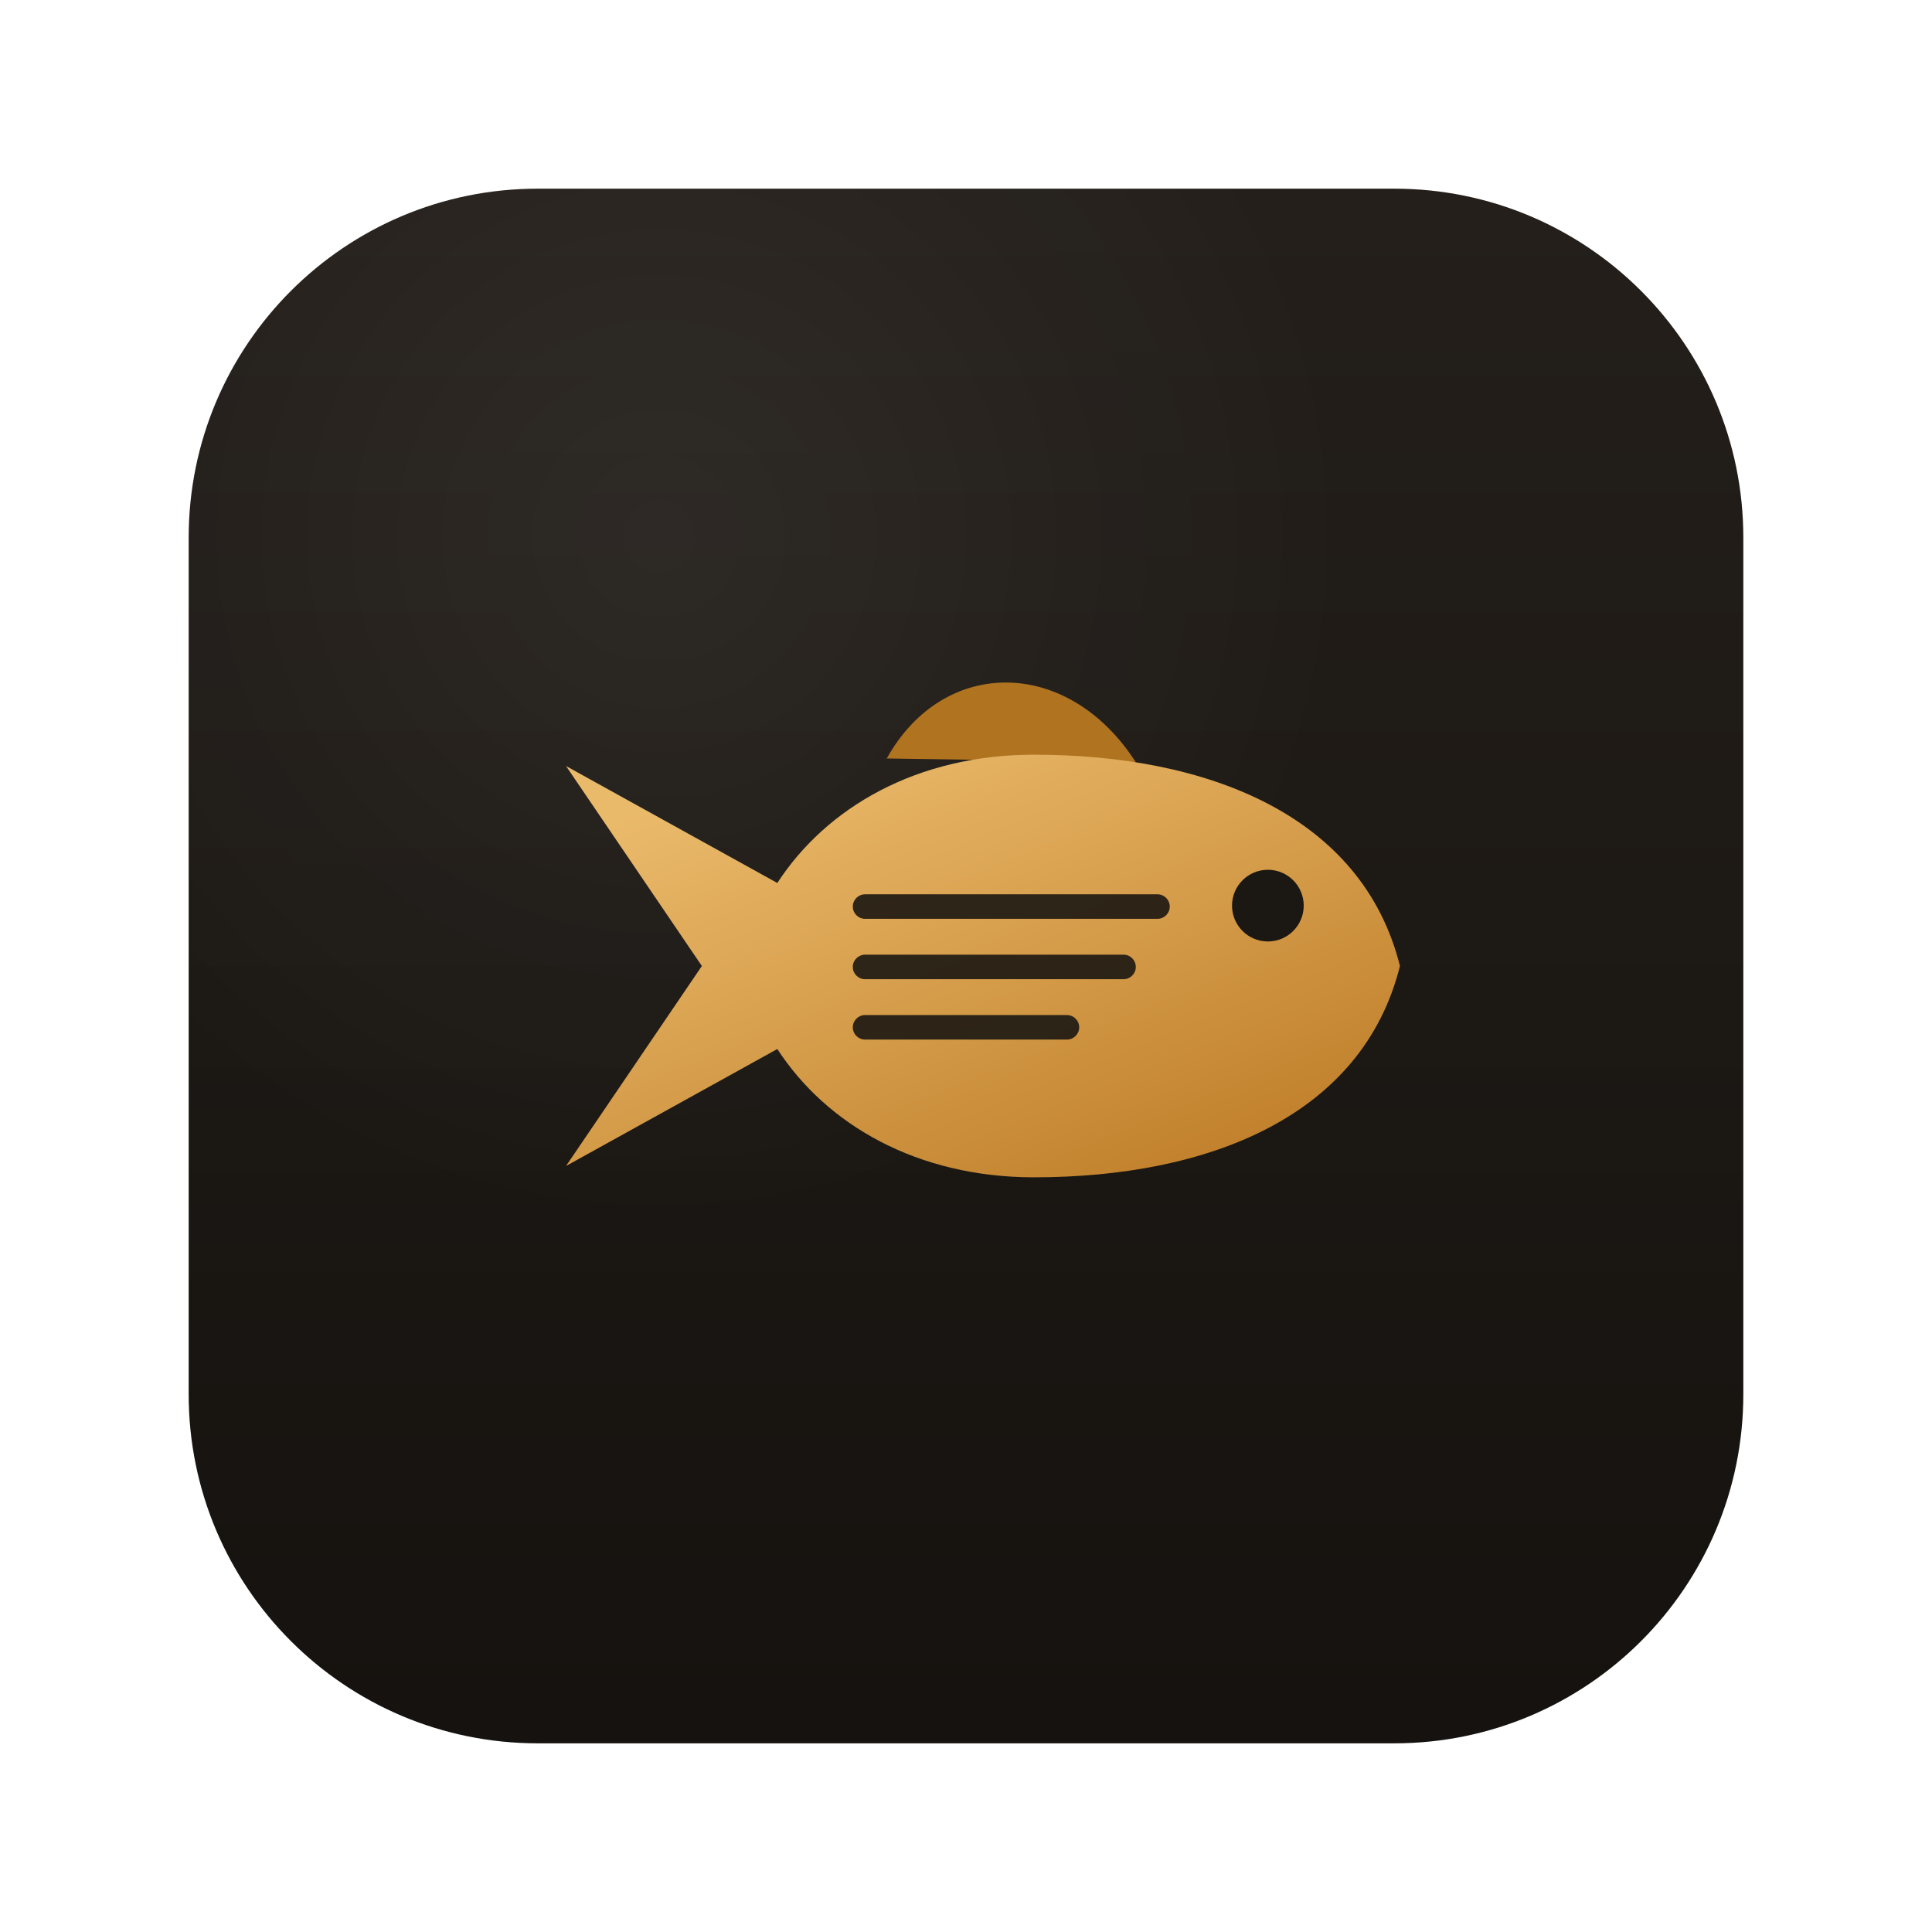
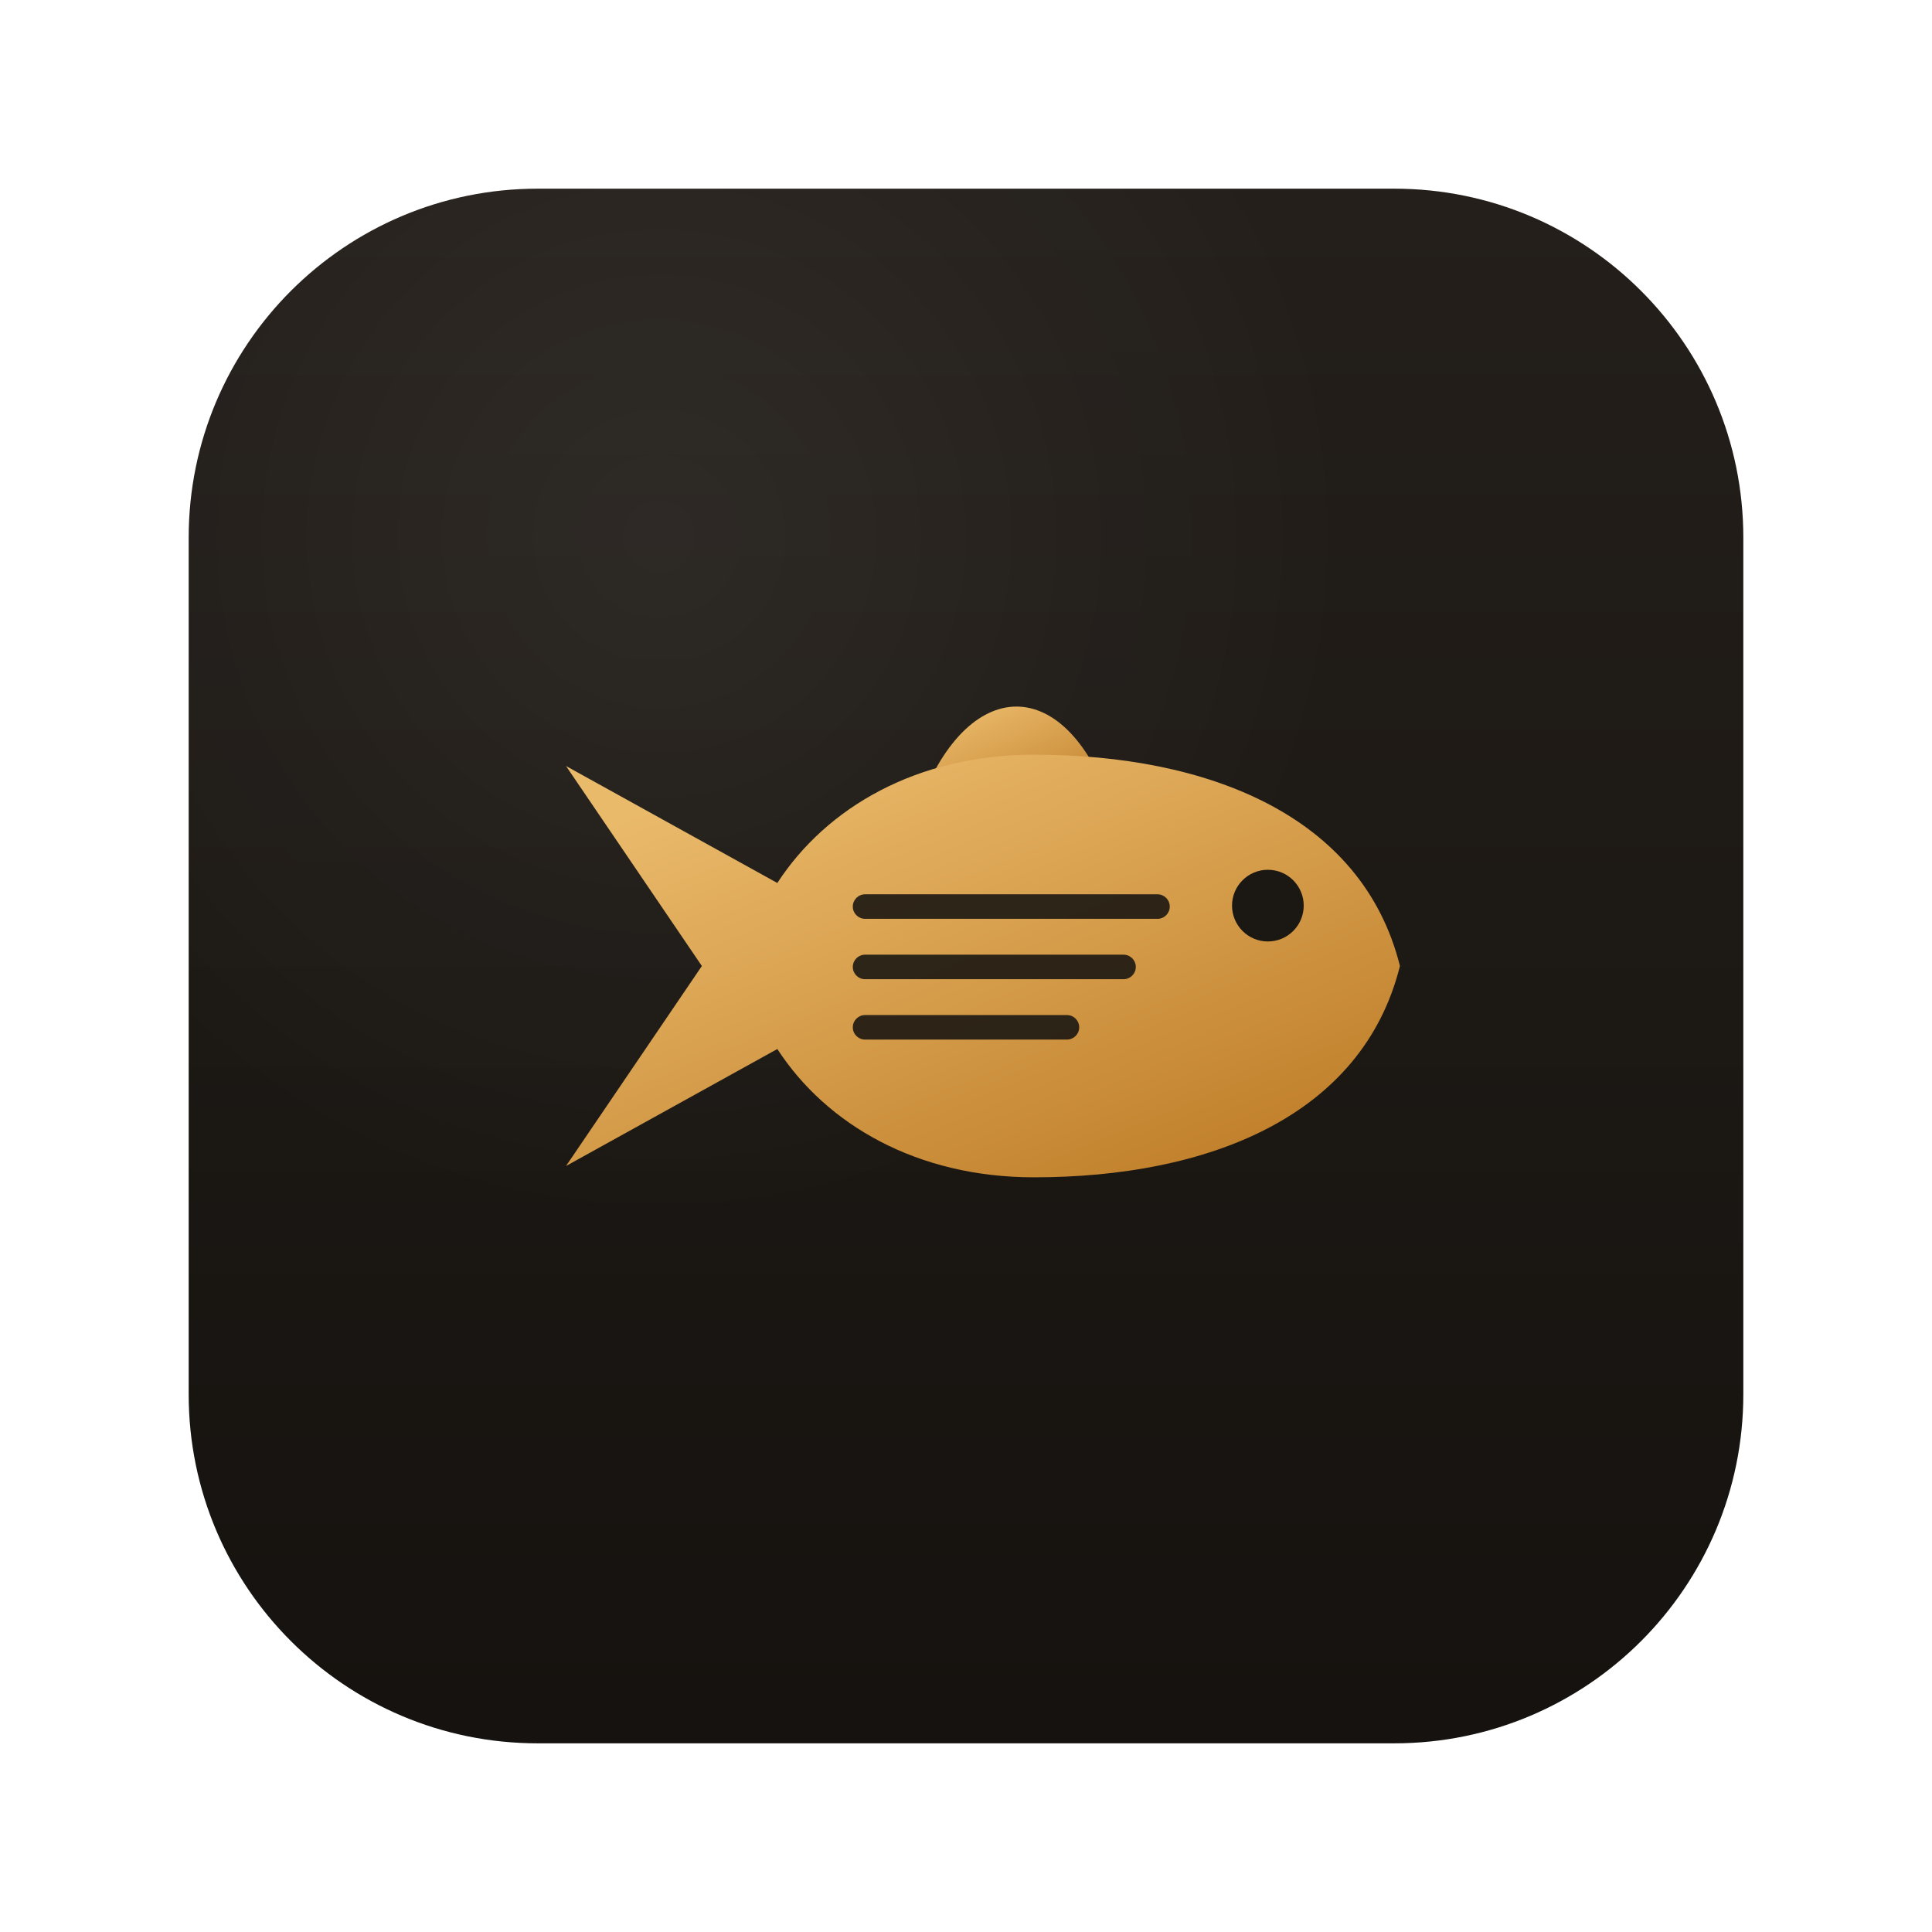
<svg xmlns="http://www.w3.org/2000/svg" width="1024" height="1024" viewBox="0 0 1024 1024">
  <defs>
    <linearGradient id="bg" x1="0" y1="0" x2="0" y2="1">
      <stop offset="0" stop-color="#241f1a" />
      <stop offset="1" stop-color="#15120f" />
    </linearGradient>
    <radialGradient id="sheen" cx="0.3" cy="0.22" r="0.9">
      <stop offset="0" stop-color="#ffffff" stop-opacity="0.06" />
      <stop offset="0.5" stop-color="#ffffff" stop-opacity="0" />
    </radialGradient>
    <linearGradient id="fish" x1="0.15" y1="0.08" x2="0.85" y2="0.95">
      <stop offset="0" stop-color="#eaba6b" />
      <stop offset="1" stop-color="#c07f2a" />
    </linearGradient>
    <clipPath id="body">
      <path d="M742 512                C722 432 640 400 548 400                C486 400 438 428 412 468                L300 406 L372 512 L300 618 L412 556                C438 596 486 624 548 624                C640 624 722 592 742 512 Z" />
    </clipPath>
  </defs>
  <rect x="100" y="100" width="824" height="824" rx="185" fill="url(#bg)" />
  <rect x="100" y="100" width="824" height="824" rx="185" fill="url(#sheen)" />
-   <path d="M470 402 C500 348 566 348 602 404 Z" fill="#b0731f" />
+   <path d="M486 430 C512 356 566 356 590 430 Z" fill="url(#fish)" />
  <path d="M742 512            C722 432 640 400 548 400            C486 400 438 428 412 468            L300 406 L372 512 L300 618 L412 556            C438 596 486 624 548 624            C640 624 722 592 742 512 Z" fill="url(#fish)" />
  <g clip-path="url(#body)" fill="#1b1712" opacity="0.9">
    <rect x="452" y="474" width="168" height="13" rx="6.5" />
    <rect x="452" y="506" width="150" height="13" rx="6.5" />
    <rect x="452" y="538" width="120" height="13" rx="6.5" />
  </g>
  <circle cx="672" cy="480" r="19" fill="#1b1712" />
</svg>
